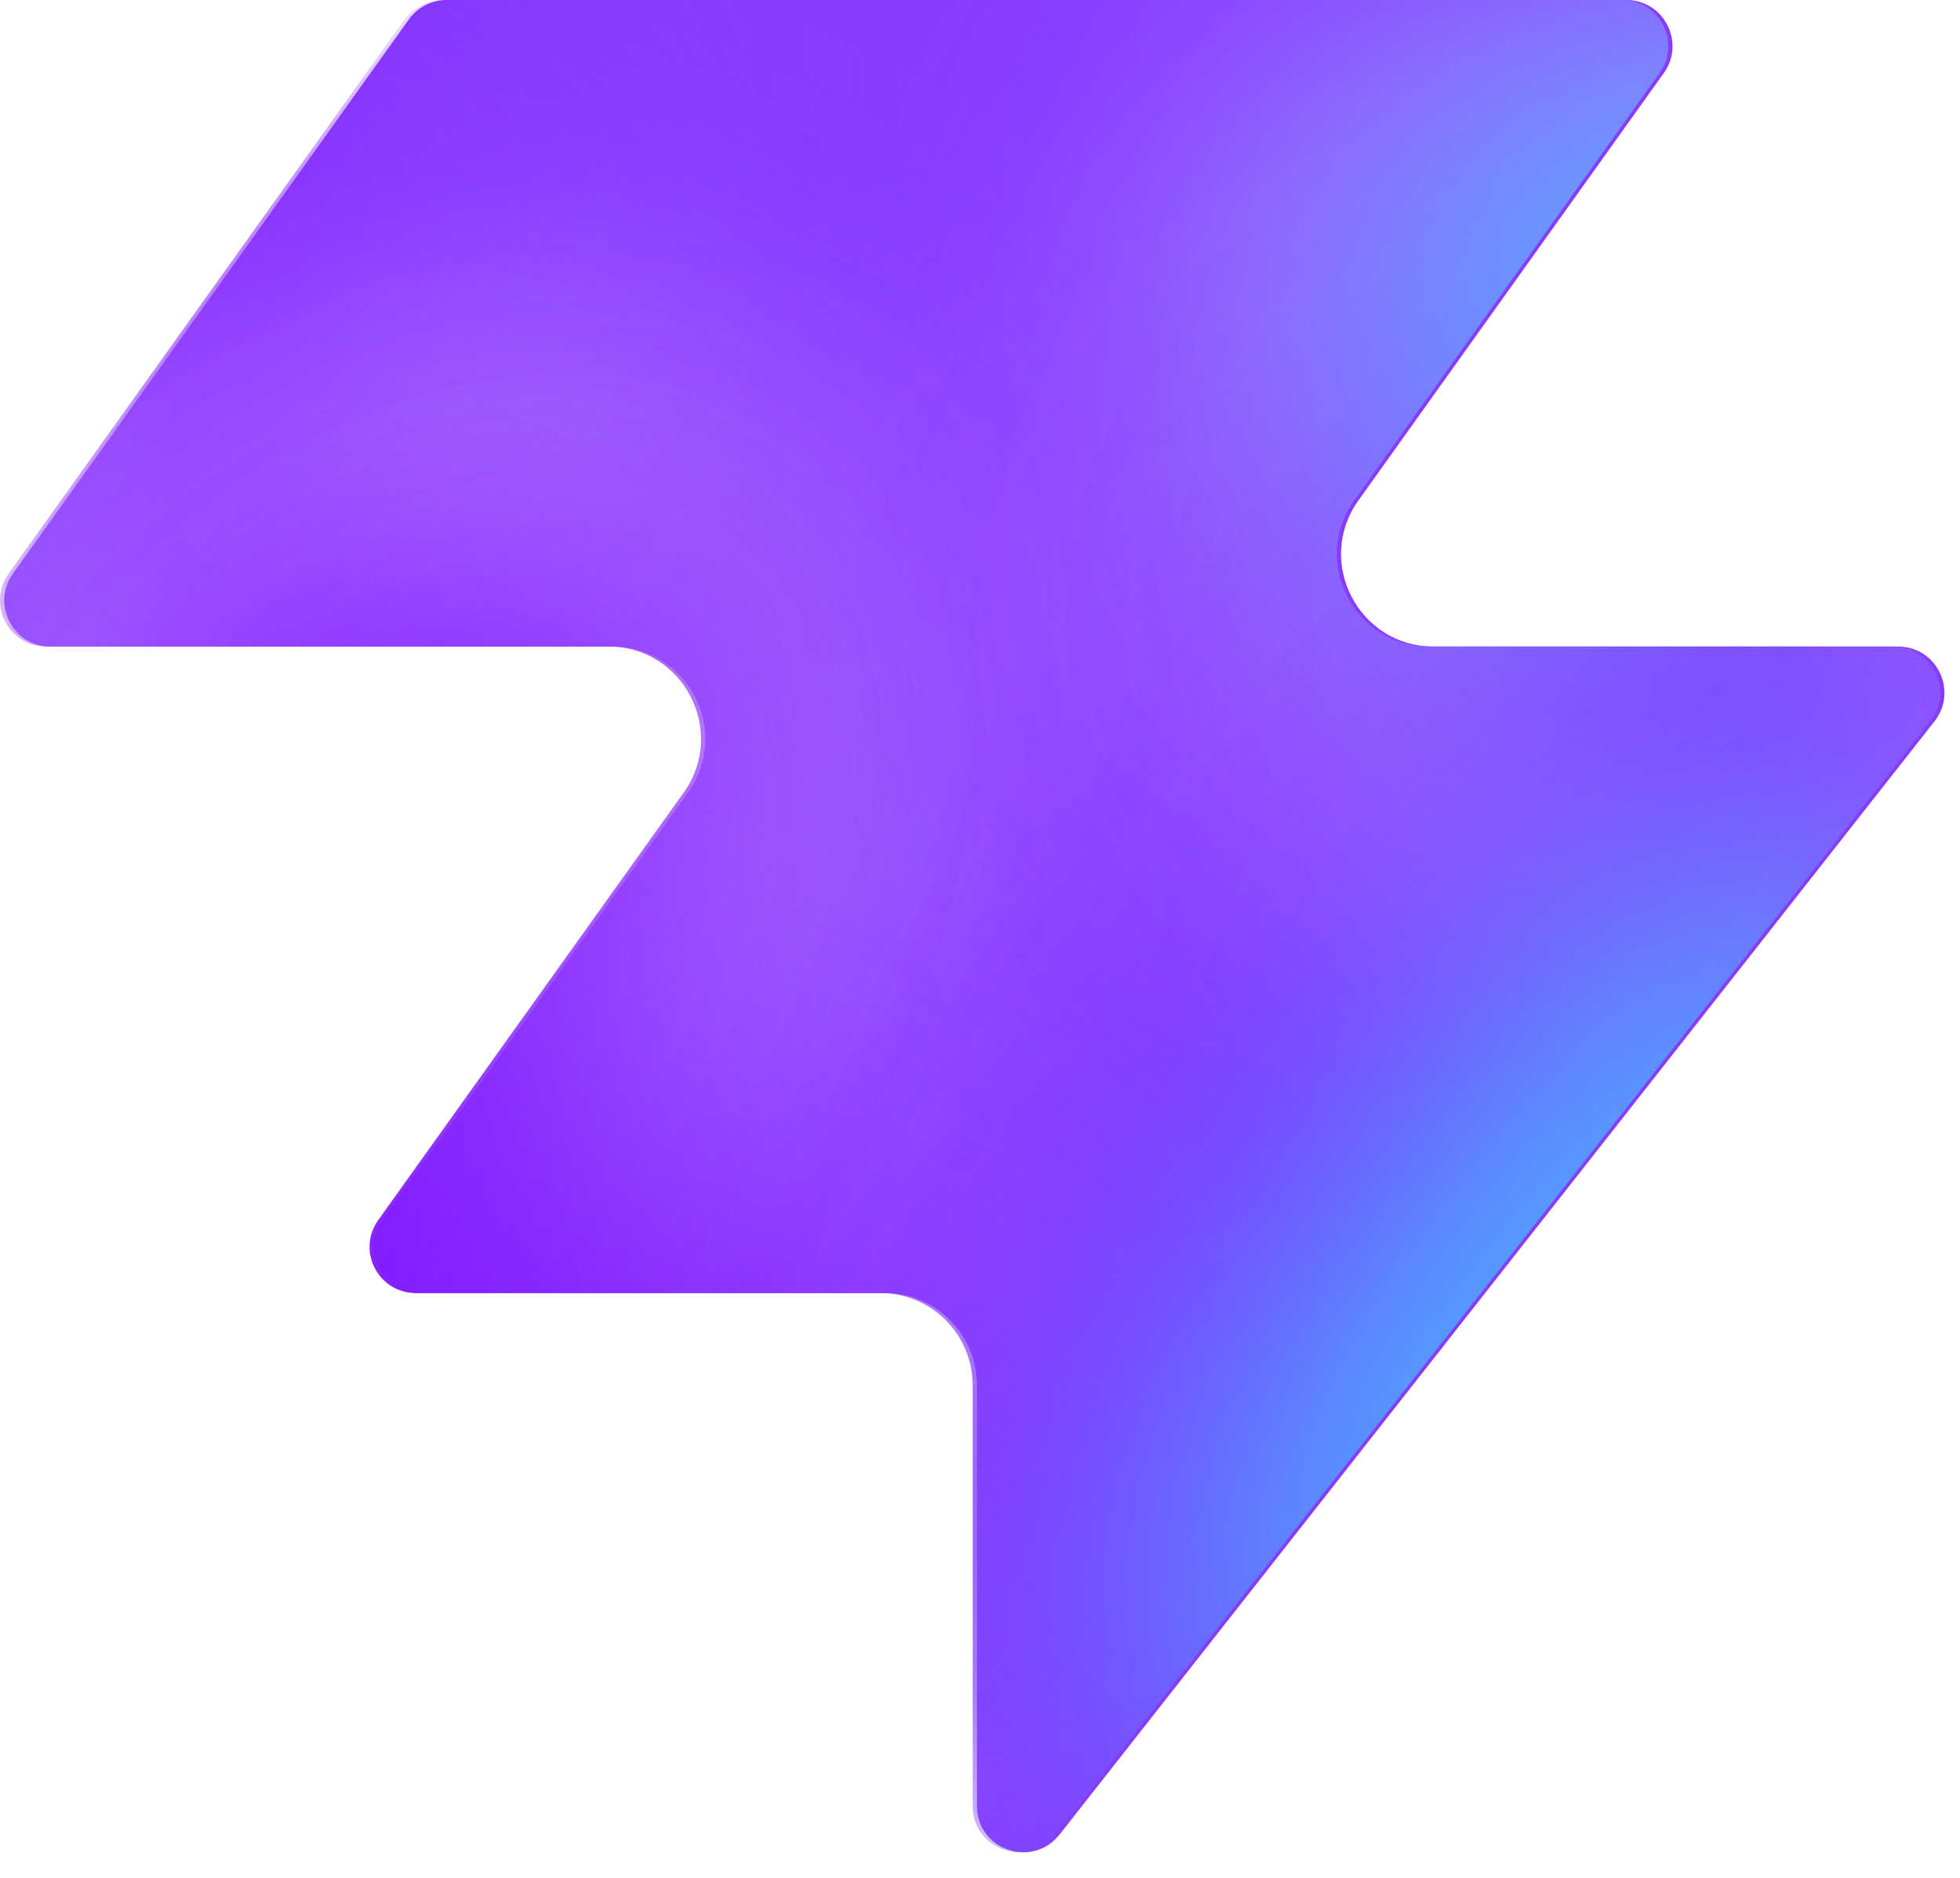
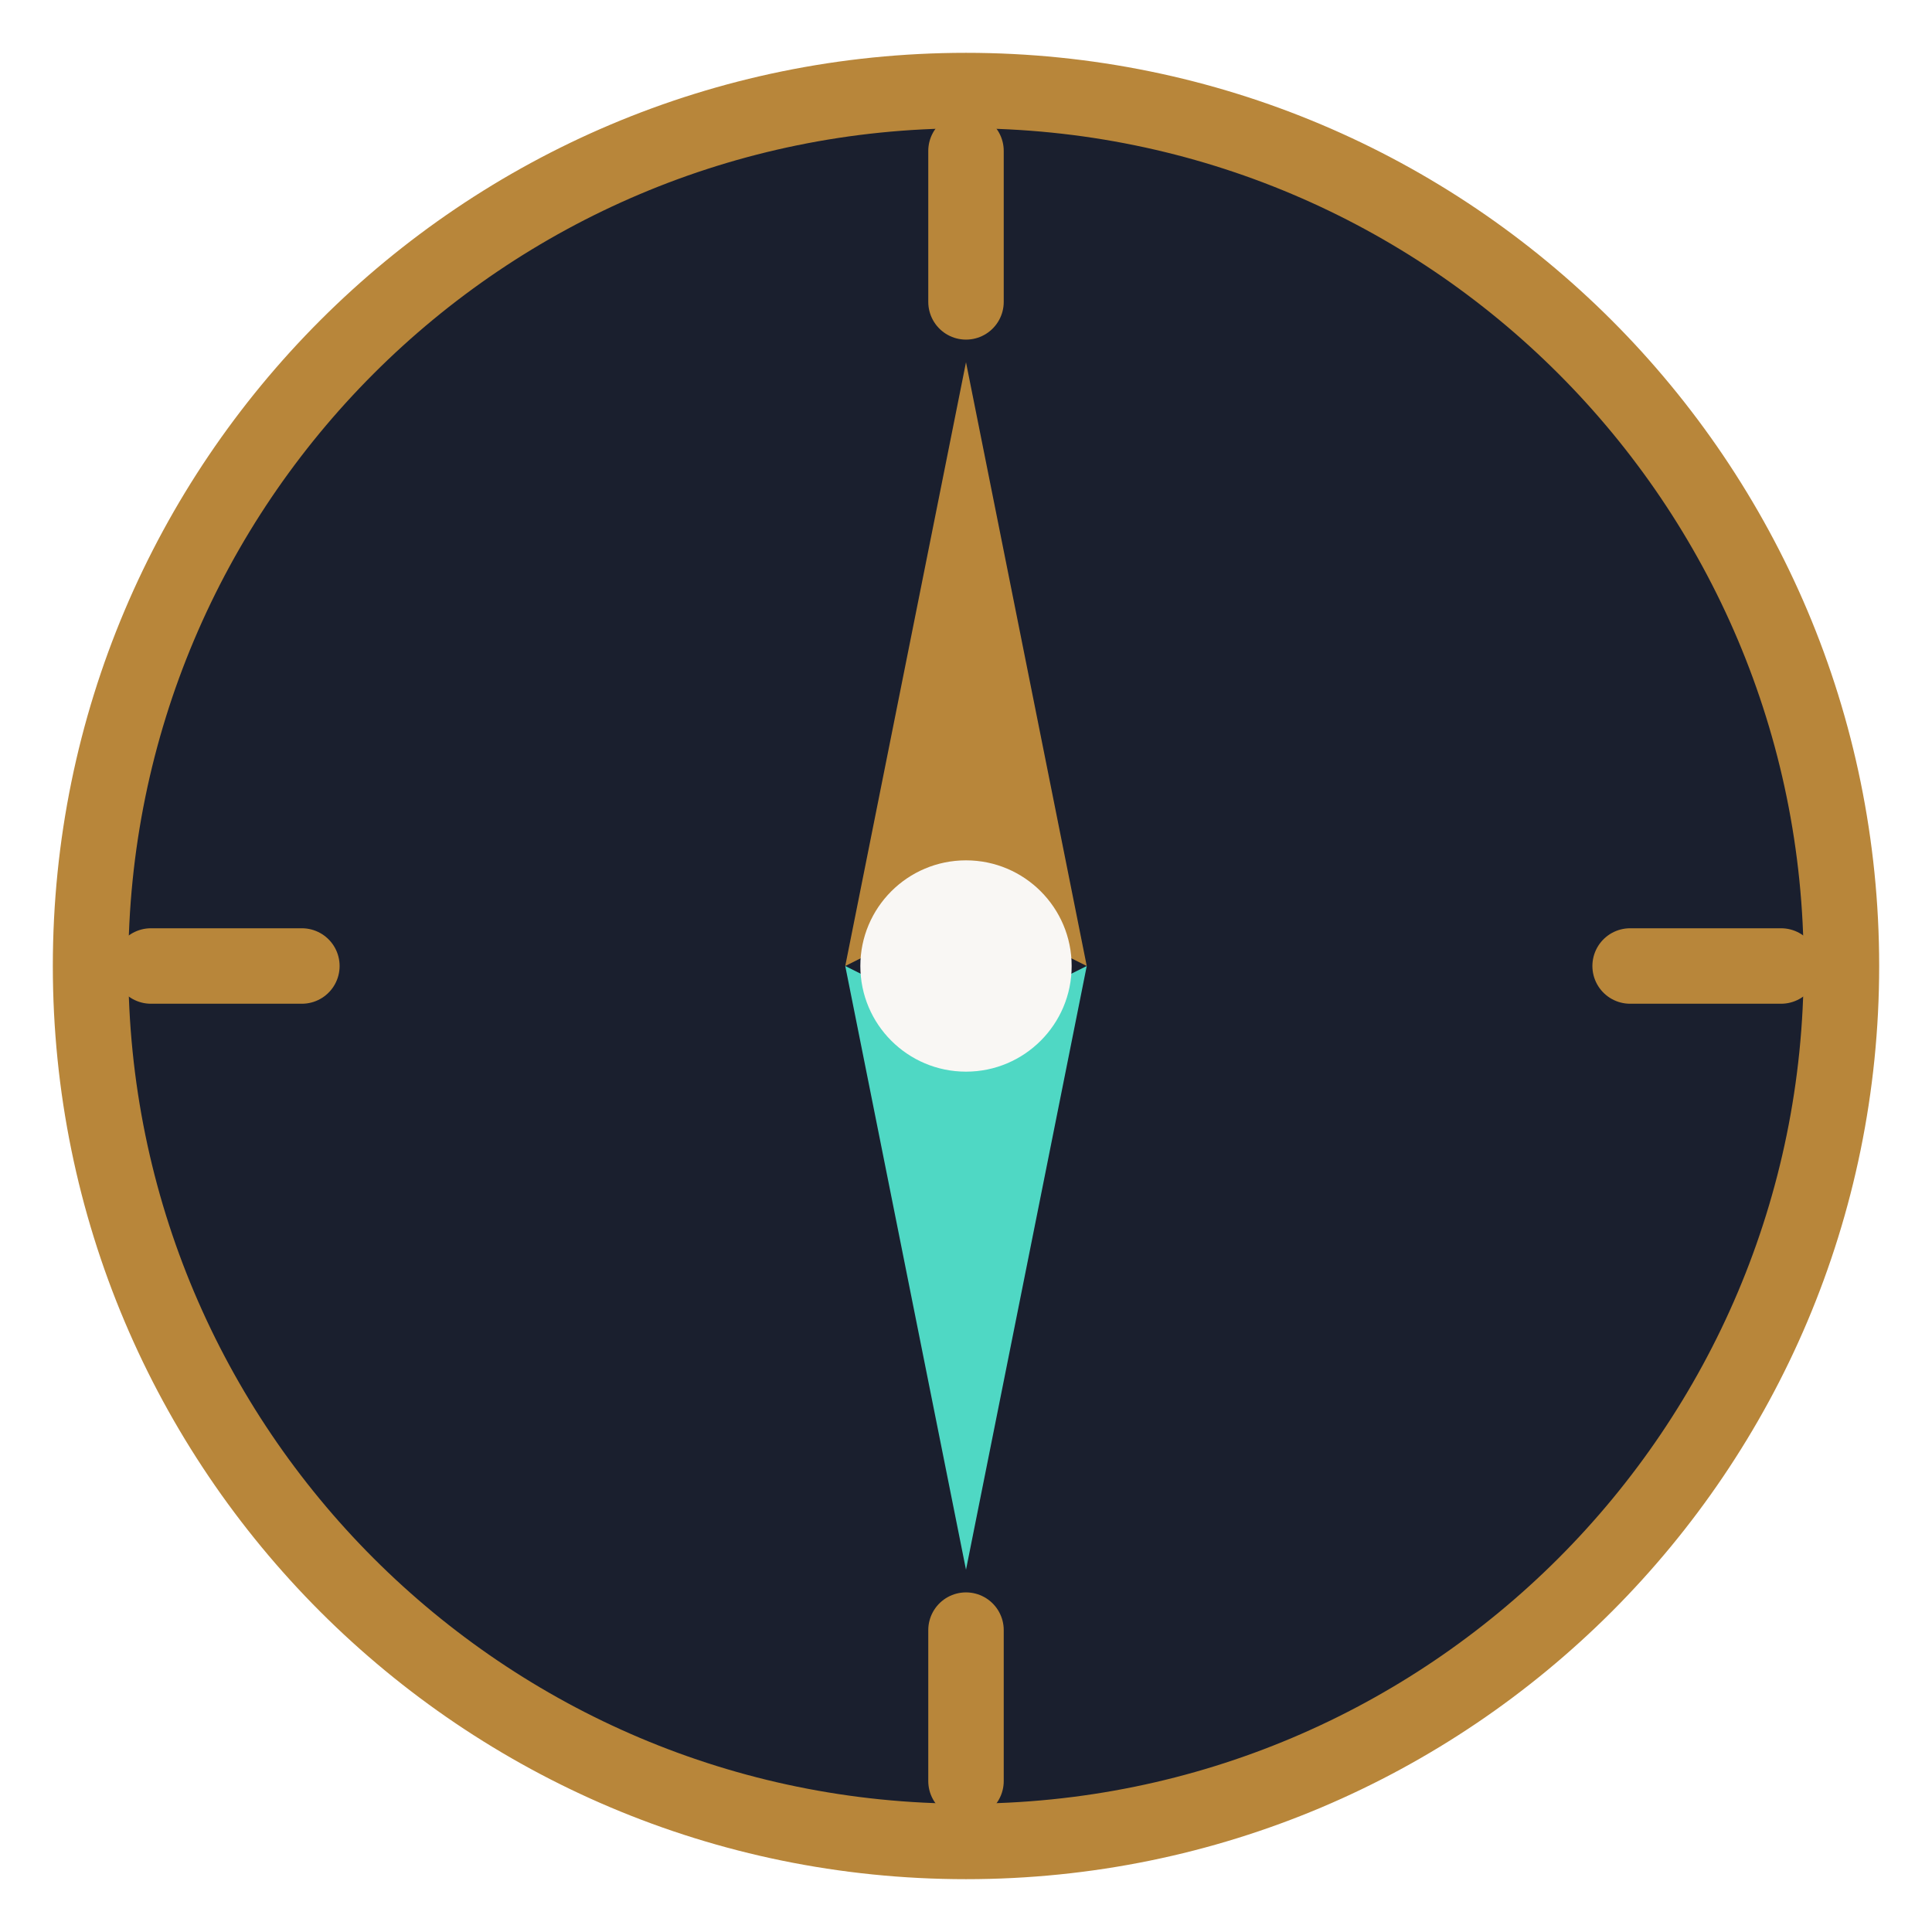
- <svg xmlns="http://www.w3.org/2000/svg" width="48" height="46" fill="none" viewBox="0 0 48 46">
-   <path fill="#863bff" d="M25.946 44.938c-.664.845-2.021.375-2.021-.698V33.937a2.26 2.26 0 0 0-2.262-2.262H10.287c-.92 0-1.456-1.04-.92-1.788l7.48-10.471c1.07-1.497 0-3.578-1.842-3.578H1.237c-.92 0-1.456-1.04-.92-1.788L10.013.474c.214-.297.556-.474.92-.474h28.894c.92 0 1.456 1.04.92 1.788l-7.48 10.471c-1.07 1.498 0 3.579 1.842 3.579h11.377c.943 0 1.473 1.088.89 1.83L25.947 44.94z" style="fill:#863bff;fill:color(display-p3 .525 .23 1);fill-opacity:1" />
-   <mask id="a" width="48" height="46" x="0" y="0" maskUnits="userSpaceOnUse" style="mask-type:alpha">
-     <path fill="#000" d="M25.842 44.938c-.664.844-2.021.375-2.021-.698V33.937a2.26 2.26 0 0 0-2.262-2.262H10.183c-.92 0-1.456-1.04-.92-1.788l7.48-10.471c1.07-1.498 0-3.579-1.842-3.579H1.133c-.92 0-1.456-1.04-.92-1.787L9.91.473c.214-.297.556-.474.92-.474h28.894c.92 0 1.456 1.04.92 1.788l-7.48 10.471c-1.07 1.498 0 3.578 1.842 3.578h11.377c.943 0 1.473 1.088.89 1.832L25.843 44.94z" style="fill:#000;fill-opacity:1" />
-   </mask>
-   <g mask="url(#a)">
-     <g filter="url(#b)">
-       <ellipse cx="5.508" cy="14.704" fill="#ede6ff" rx="5.508" ry="14.704" style="fill:#ede6ff;fill:color(display-p3 .927 .903 1);fill-opacity:1" transform="matrix(.00324 1 1 -.00324 -4.47 31.516)" />
-     </g>
-     <g filter="url(#c)">
-       <ellipse cx="10.399" cy="29.851" fill="#ede6ff" rx="10.399" ry="29.851" style="fill:#ede6ff;fill:color(display-p3 .927 .903 1);fill-opacity:1" transform="matrix(.00324 1 1 -.00324 -39.328 7.883)" />
-     </g>
-     <g filter="url(#d)">
-       <ellipse cx="5.508" cy="30.487" fill="#7e14ff" rx="5.508" ry="30.487" style="fill:#7e14ff;fill:color(display-p3 .492 .077 1);fill-opacity:1" transform="rotate(89.814 -25.913 -14.639)scale(1 -1)" />
-     </g>
-     <g filter="url(#e)">
-       <ellipse cx="5.508" cy="30.599" fill="#7e14ff" rx="5.508" ry="30.599" style="fill:#7e14ff;fill:color(display-p3 .492 .077 1);fill-opacity:1" transform="rotate(89.814 -32.644 -3.334)scale(1 -1)" />
-     </g>
-     <g filter="url(#f)">
-       <ellipse cx="5.508" cy="30.599" fill="#7e14ff" rx="5.508" ry="30.599" style="fill:#7e14ff;fill:color(display-p3 .492 .077 1);fill-opacity:1" transform="matrix(.00324 1 1 -.00324 -34.34 30.47)" />
-     </g>
-     <g filter="url(#g)">
-       <ellipse cx="14.072" cy="22.078" fill="#ede6ff" rx="14.072" ry="22.078" style="fill:#ede6ff;fill:color(display-p3 .927 .903 1);fill-opacity:1" transform="rotate(93.35 24.506 48.493)scale(-1 1)" />
-     </g>
-     <g filter="url(#h)">
-       <ellipse cx="3.47" cy="21.501" fill="#7e14ff" rx="3.47" ry="21.501" style="fill:#7e14ff;fill:color(display-p3 .492 .077 1);fill-opacity:1" transform="rotate(89.009 28.708 47.59)scale(-1 1)" />
-     </g>
-     <g filter="url(#i)">
-       <ellipse cx="3.47" cy="21.501" fill="#7e14ff" rx="3.47" ry="21.501" style="fill:#7e14ff;fill:color(display-p3 .492 .077 1);fill-opacity:1" transform="rotate(89.009 28.708 47.59)scale(-1 1)" />
-     </g>
-     <g filter="url(#j)">
-       <ellipse cx=".387" cy="8.972" fill="#7e14ff" rx="4.407" ry="29.108" style="fill:#7e14ff;fill:color(display-p3 .492 .077 1);fill-opacity:1" transform="rotate(39.51 .387 8.972)" />
-     </g>
-     <g filter="url(#k)">
-       <ellipse cx="47.523" cy="-6.092" fill="#7e14ff" rx="4.407" ry="29.108" style="fill:#7e14ff;fill:color(display-p3 .492 .077 1);fill-opacity:1" transform="rotate(37.892 47.523 -6.092)" />
-     </g>
-     <g filter="url(#l)">
-       <ellipse cx="41.412" cy="6.333" fill="#47bfff" rx="5.971" ry="9.665" style="fill:#47bfff;fill:color(display-p3 .28 .748 1);fill-opacity:1" transform="rotate(37.892 41.412 6.333)" />
-     </g>
-     <g filter="url(#m)">
-       <ellipse cx="-1.879" cy="38.332" fill="#7e14ff" rx="4.407" ry="29.108" style="fill:#7e14ff;fill:color(display-p3 .492 .077 1);fill-opacity:1" transform="rotate(37.892 -1.88 38.332)" />
-     </g>
-     <g filter="url(#n)">
-       <ellipse cx="-1.879" cy="38.332" fill="#7e14ff" rx="4.407" ry="29.108" style="fill:#7e14ff;fill:color(display-p3 .492 .077 1);fill-opacity:1" transform="rotate(37.892 -1.88 38.332)" />
-     </g>
-     <g filter="url(#o)">
-       <ellipse cx="35.651" cy="29.907" fill="#7e14ff" rx="4.407" ry="29.108" style="fill:#7e14ff;fill:color(display-p3 .492 .077 1);fill-opacity:1" transform="rotate(37.892 35.651 29.907)" />
-     </g>
-     <g filter="url(#p)">
-       <ellipse cx="38.418" cy="32.4" fill="#47bfff" rx="5.971" ry="15.297" style="fill:#47bfff;fill:color(display-p3 .28 .748 1);fill-opacity:1" transform="rotate(37.892 38.418 32.4)" />
-     </g>
-   </g>
-   <defs>
-     <filter id="b" width="60.045" height="41.654" x="-19.77" y="16.149" color-interpolation-filters="sRGB" filterUnits="userSpaceOnUse">
-       <feFlood flood-opacity="0" result="BackgroundImageFix" />
-       <feBlend in="SourceGraphic" in2="BackgroundImageFix" result="shape" />
-       <feGaussianBlur result="effect1_foregroundBlur_2002_17158" stdDeviation="7.659" />
-     </filter>
-     <filter id="c" width="90.34" height="51.437" x="-54.613" y="-7.533" color-interpolation-filters="sRGB" filterUnits="userSpaceOnUse">
-       <feFlood flood-opacity="0" result="BackgroundImageFix" />
-       <feBlend in="SourceGraphic" in2="BackgroundImageFix" result="shape" />
-       <feGaussianBlur result="effect1_foregroundBlur_2002_17158" stdDeviation="7.659" />
-     </filter>
-     <filter id="d" width="79.355" height="29.4" x="-49.64" y="2.03" color-interpolation-filters="sRGB" filterUnits="userSpaceOnUse">
-       <feFlood flood-opacity="0" result="BackgroundImageFix" />
-       <feBlend in="SourceGraphic" in2="BackgroundImageFix" result="shape" />
-       <feGaussianBlur result="effect1_foregroundBlur_2002_17158" stdDeviation="4.596" />
-     </filter>
-     <filter id="e" width="79.579" height="29.4" x="-45.045" y="20.029" color-interpolation-filters="sRGB" filterUnits="userSpaceOnUse">
-       <feFlood flood-opacity="0" result="BackgroundImageFix" />
-       <feBlend in="SourceGraphic" in2="BackgroundImageFix" result="shape" />
-       <feGaussianBlur result="effect1_foregroundBlur_2002_17158" stdDeviation="4.596" />
-     </filter>
-     <filter id="f" width="79.579" height="29.4" x="-43.513" y="21.178" color-interpolation-filters="sRGB" filterUnits="userSpaceOnUse">
-       <feFlood flood-opacity="0" result="BackgroundImageFix" />
-       <feBlend in="SourceGraphic" in2="BackgroundImageFix" result="shape" />
-       <feGaussianBlur result="effect1_foregroundBlur_2002_17158" stdDeviation="4.596" />
-     </filter>
-     <filter id="g" width="74.749" height="58.852" x="15.756" y="-17.901" color-interpolation-filters="sRGB" filterUnits="userSpaceOnUse">
-       <feFlood flood-opacity="0" result="BackgroundImageFix" />
-       <feBlend in="SourceGraphic" in2="BackgroundImageFix" result="shape" />
-       <feGaussianBlur result="effect1_foregroundBlur_2002_17158" stdDeviation="7.659" />
-     </filter>
-     <filter id="h" width="61.377" height="25.362" x="23.548" y="2.284" color-interpolation-filters="sRGB" filterUnits="userSpaceOnUse">
-       <feFlood flood-opacity="0" result="BackgroundImageFix" />
-       <feBlend in="SourceGraphic" in2="BackgroundImageFix" result="shape" />
-       <feGaussianBlur result="effect1_foregroundBlur_2002_17158" stdDeviation="4.596" />
-     </filter>
-     <filter id="i" width="61.377" height="25.362" x="23.548" y="2.284" color-interpolation-filters="sRGB" filterUnits="userSpaceOnUse">
-       <feFlood flood-opacity="0" result="BackgroundImageFix" />
-       <feBlend in="SourceGraphic" in2="BackgroundImageFix" result="shape" />
-       <feGaussianBlur result="effect1_foregroundBlur_2002_17158" stdDeviation="4.596" />
-     </filter>
-     <filter id="j" width="56.045" height="63.649" x="-27.636" y="-22.853" color-interpolation-filters="sRGB" filterUnits="userSpaceOnUse">
-       <feFlood flood-opacity="0" result="BackgroundImageFix" />
-       <feBlend in="SourceGraphic" in2="BackgroundImageFix" result="shape" />
-       <feGaussianBlur result="effect1_foregroundBlur_2002_17158" stdDeviation="4.596" />
-     </filter>
-     <filter id="k" width="54.814" height="64.646" x="20.116" y="-38.415" color-interpolation-filters="sRGB" filterUnits="userSpaceOnUse">
-       <feFlood flood-opacity="0" result="BackgroundImageFix" />
-       <feBlend in="SourceGraphic" in2="BackgroundImageFix" result="shape" />
-       <feGaussianBlur result="effect1_foregroundBlur_2002_17158" stdDeviation="4.596" />
-     </filter>
-     <filter id="l" width="33.541" height="35.313" x="24.641" y="-11.323" color-interpolation-filters="sRGB" filterUnits="userSpaceOnUse">
-       <feFlood flood-opacity="0" result="BackgroundImageFix" />
-       <feBlend in="SourceGraphic" in2="BackgroundImageFix" result="shape" />
-       <feGaussianBlur result="effect1_foregroundBlur_2002_17158" stdDeviation="4.596" />
-     </filter>
-     <filter id="m" width="54.814" height="64.646" x="-29.286" y="6.009" color-interpolation-filters="sRGB" filterUnits="userSpaceOnUse">
-       <feFlood flood-opacity="0" result="BackgroundImageFix" />
-       <feBlend in="SourceGraphic" in2="BackgroundImageFix" result="shape" />
-       <feGaussianBlur result="effect1_foregroundBlur_2002_17158" stdDeviation="4.596" />
-     </filter>
-     <filter id="n" width="54.814" height="64.646" x="-29.286" y="6.009" color-interpolation-filters="sRGB" filterUnits="userSpaceOnUse">
-       <feFlood flood-opacity="0" result="BackgroundImageFix" />
-       <feBlend in="SourceGraphic" in2="BackgroundImageFix" result="shape" />
-       <feGaussianBlur result="effect1_foregroundBlur_2002_17158" stdDeviation="4.596" />
-     </filter>
-     <filter id="o" width="54.814" height="64.646" x="8.244" y="-2.416" color-interpolation-filters="sRGB" filterUnits="userSpaceOnUse">
-       <feFlood flood-opacity="0" result="BackgroundImageFix" />
-       <feBlend in="SourceGraphic" in2="BackgroundImageFix" result="shape" />
-       <feGaussianBlur result="effect1_foregroundBlur_2002_17158" stdDeviation="4.596" />
-     </filter>
-     <filter id="p" width="39.409" height="43.623" x="18.713" y="10.588" color-interpolation-filters="sRGB" filterUnits="userSpaceOnUse">
-       <feFlood flood-opacity="0" result="BackgroundImageFix" />
-       <feBlend in="SourceGraphic" in2="BackgroundImageFix" result="shape" />
-       <feGaussianBlur result="effect1_foregroundBlur_2002_17158" stdDeviation="4.596" />
-     </filter>
-   </defs>
+ <svg xmlns="http://www.w3.org/2000/svg" viewBox="0 0 64 64">
+   <circle cx="32" cy="32" r="29" fill="#1a1f2e" stroke="#B8863A" stroke-width="2.5" />
+   <line x1="32" y1="5" x2="32" y2="10" stroke="#B8863A" stroke-width="2.5" stroke-linecap="round" />
+   <line x1="32" y1="54" x2="32" y2="59" stroke="#B8863A" stroke-width="2.5" stroke-linecap="round" />
+   <line x1="5" y1="32" x2="10" y2="32" stroke="#B8863A" stroke-width="2.5" stroke-linecap="round" />
+   <line x1="54" y1="32" x2="59" y2="32" stroke="#B8863A" stroke-width="2.5" stroke-linecap="round" />
+   <polygon points="32,12 28,32 32,30 36,32" fill="#B8863A" />
+   <polygon points="32,52 28,32 32,34 36,32" fill="#4FD8C4" />
+   <circle cx="32" cy="32" r="3.5" fill="#F9F7F4" />
</svg>
